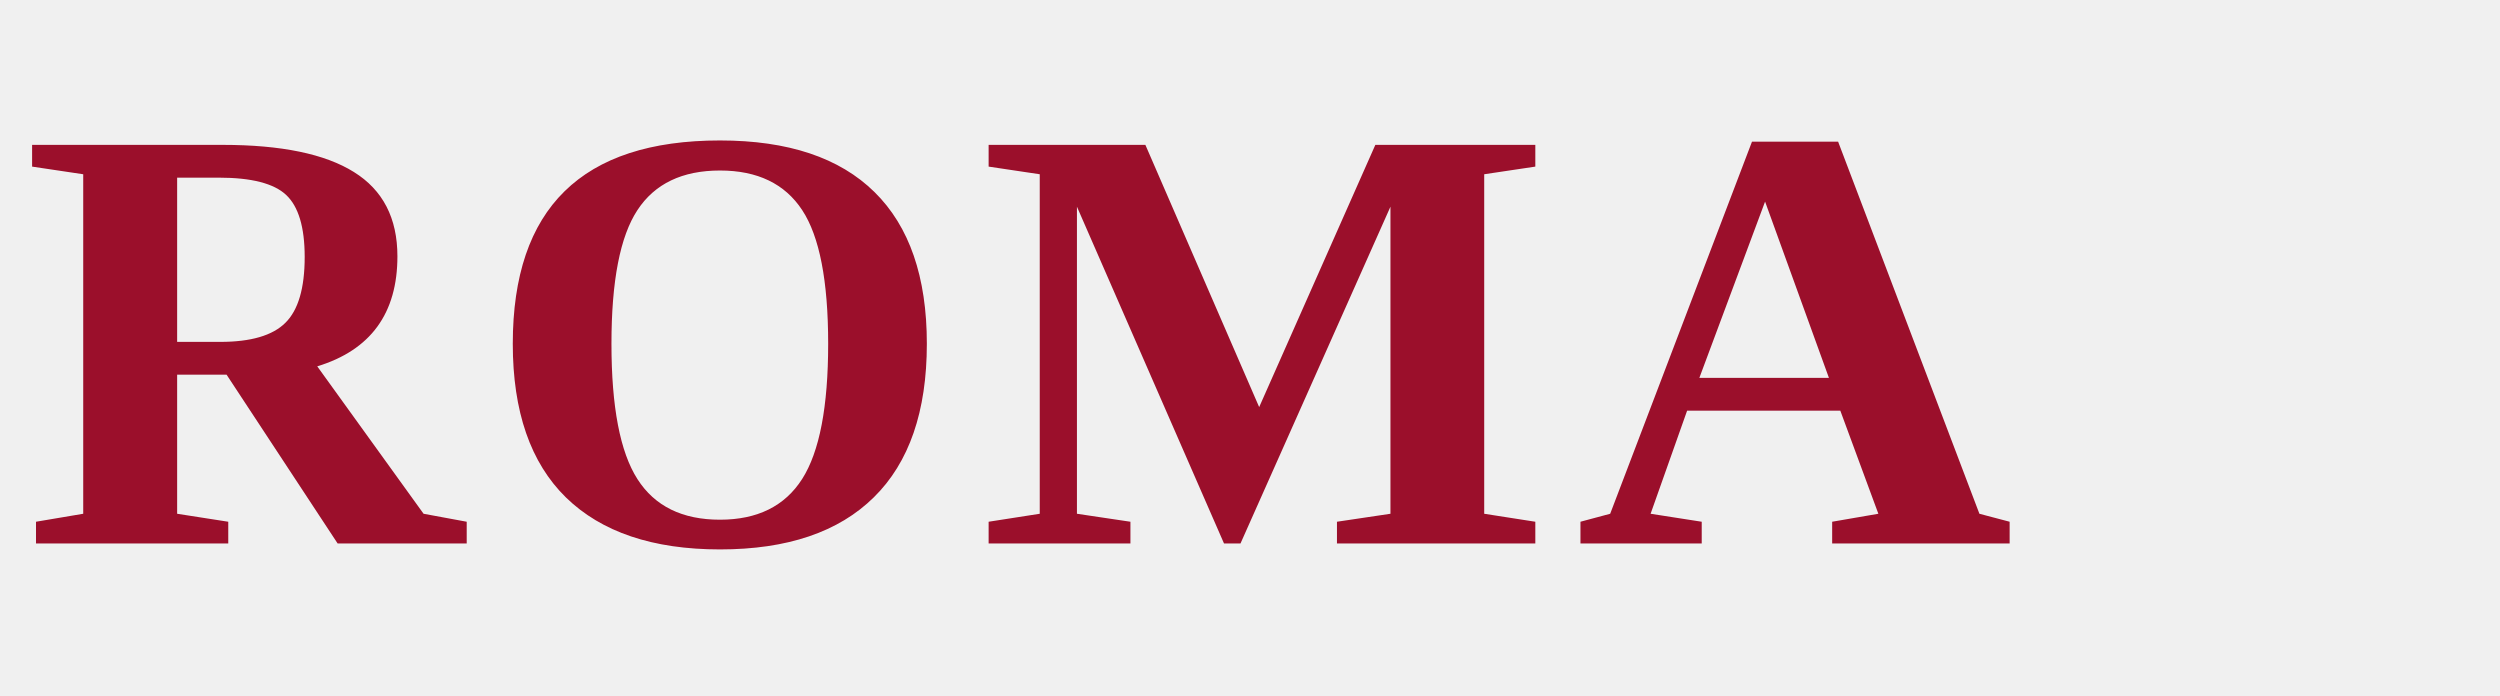
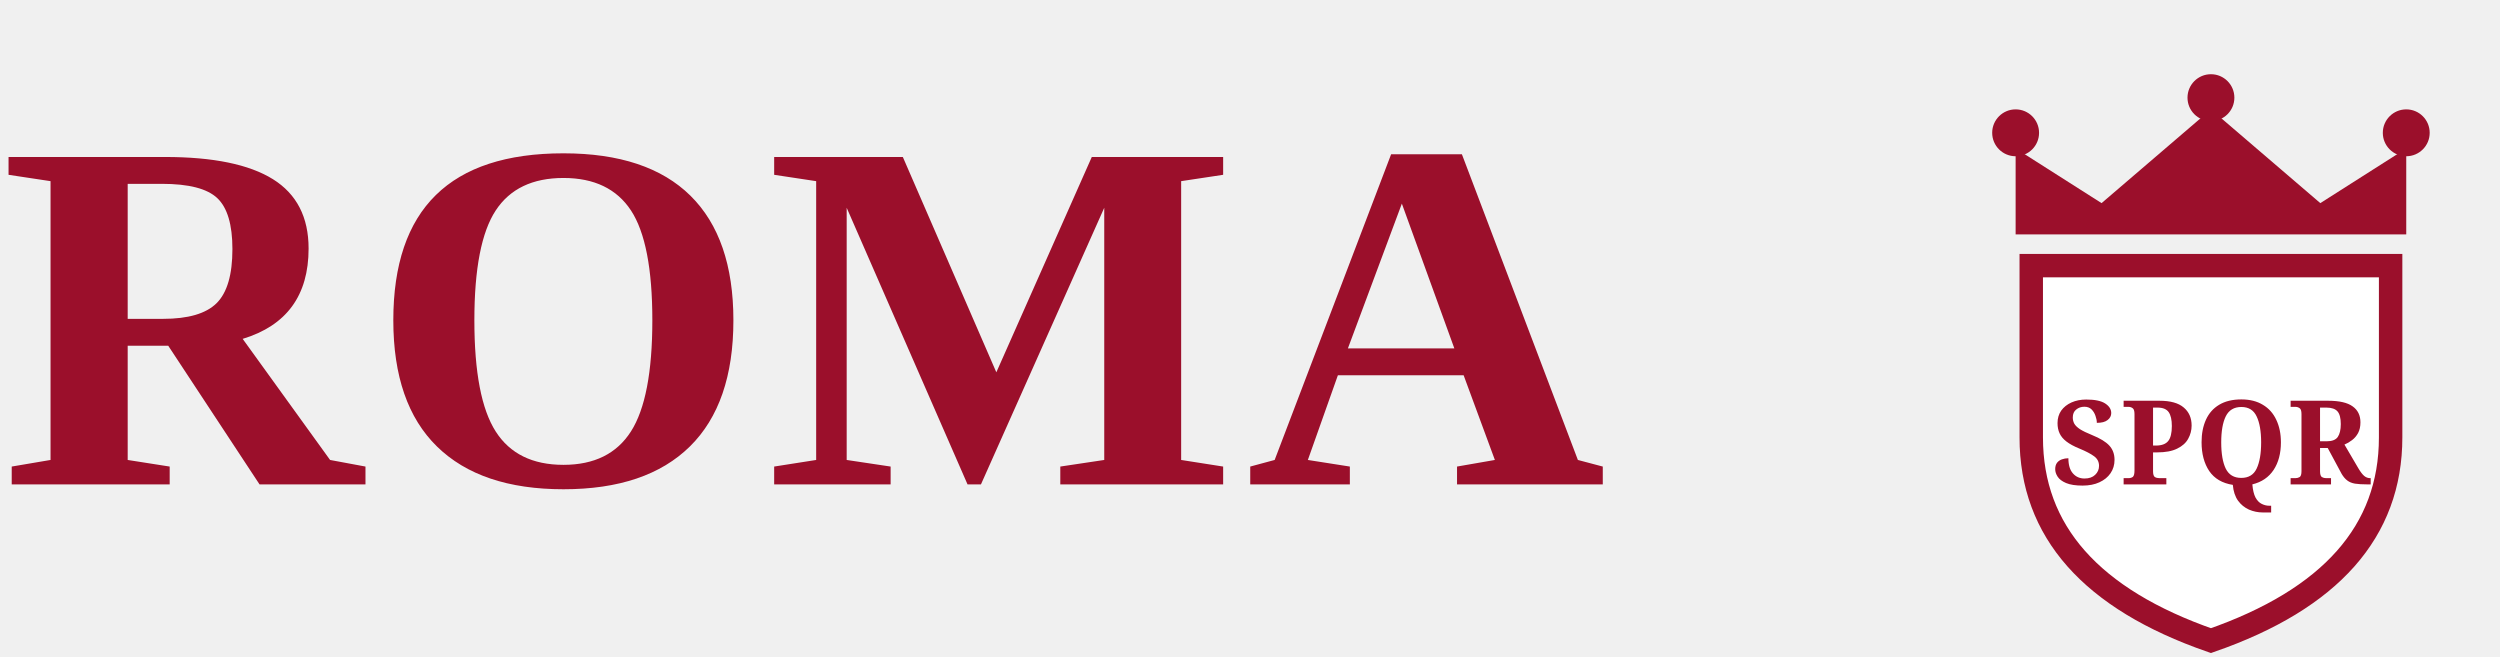
- <svg xmlns="http://www.w3.org/2000/svg" viewBox="0 0 230 64" width="230" height="64">
-   <text x="2" y="50" font-family="Georgia,'Times New Roman',serif" font-weight="700" font-size="56" letter-spacing="2" fill="#9b0f2b">ROMA</text>
+ <svg xmlns="http://www.w3.org/2000/svg" viewBox="0 0 320 84" width="320" height="84">
+   <text x="0" y="62" font-family="Georgia,'Times New Roman',serif" font-weight="700" font-size="64" letter-spacing="1" fill="#9b0f2b">ROMA</text>
+   <g transform="translate(252,10)">
+     <path d="M6 20 L6 9 L17 16 L31 4 L45 16 L56 9 L56 20 Z" fill="#9b0f2b" />
+     <circle cx="6" cy="7" r="3" fill="#9b0f2b" />
+     <circle cx="31" cy="2.5" r="3" fill="#9b0f2b" />
+     <circle cx="56" cy="7" r="3" fill="#9b0f2b" />
+     <path d="M8 24 H54 V46 Q54 64 31 72 Q8 64 8 46 Z" fill="#fff" stroke="#9b0f2b" stroke-width="3" />
+     <text x="31" y="52" font-family="Georgia,serif" font-weight="700" font-size="15" fill="#9b0f2b" text-anchor="middle">SPQR</text>
+   </g>
</svg>
